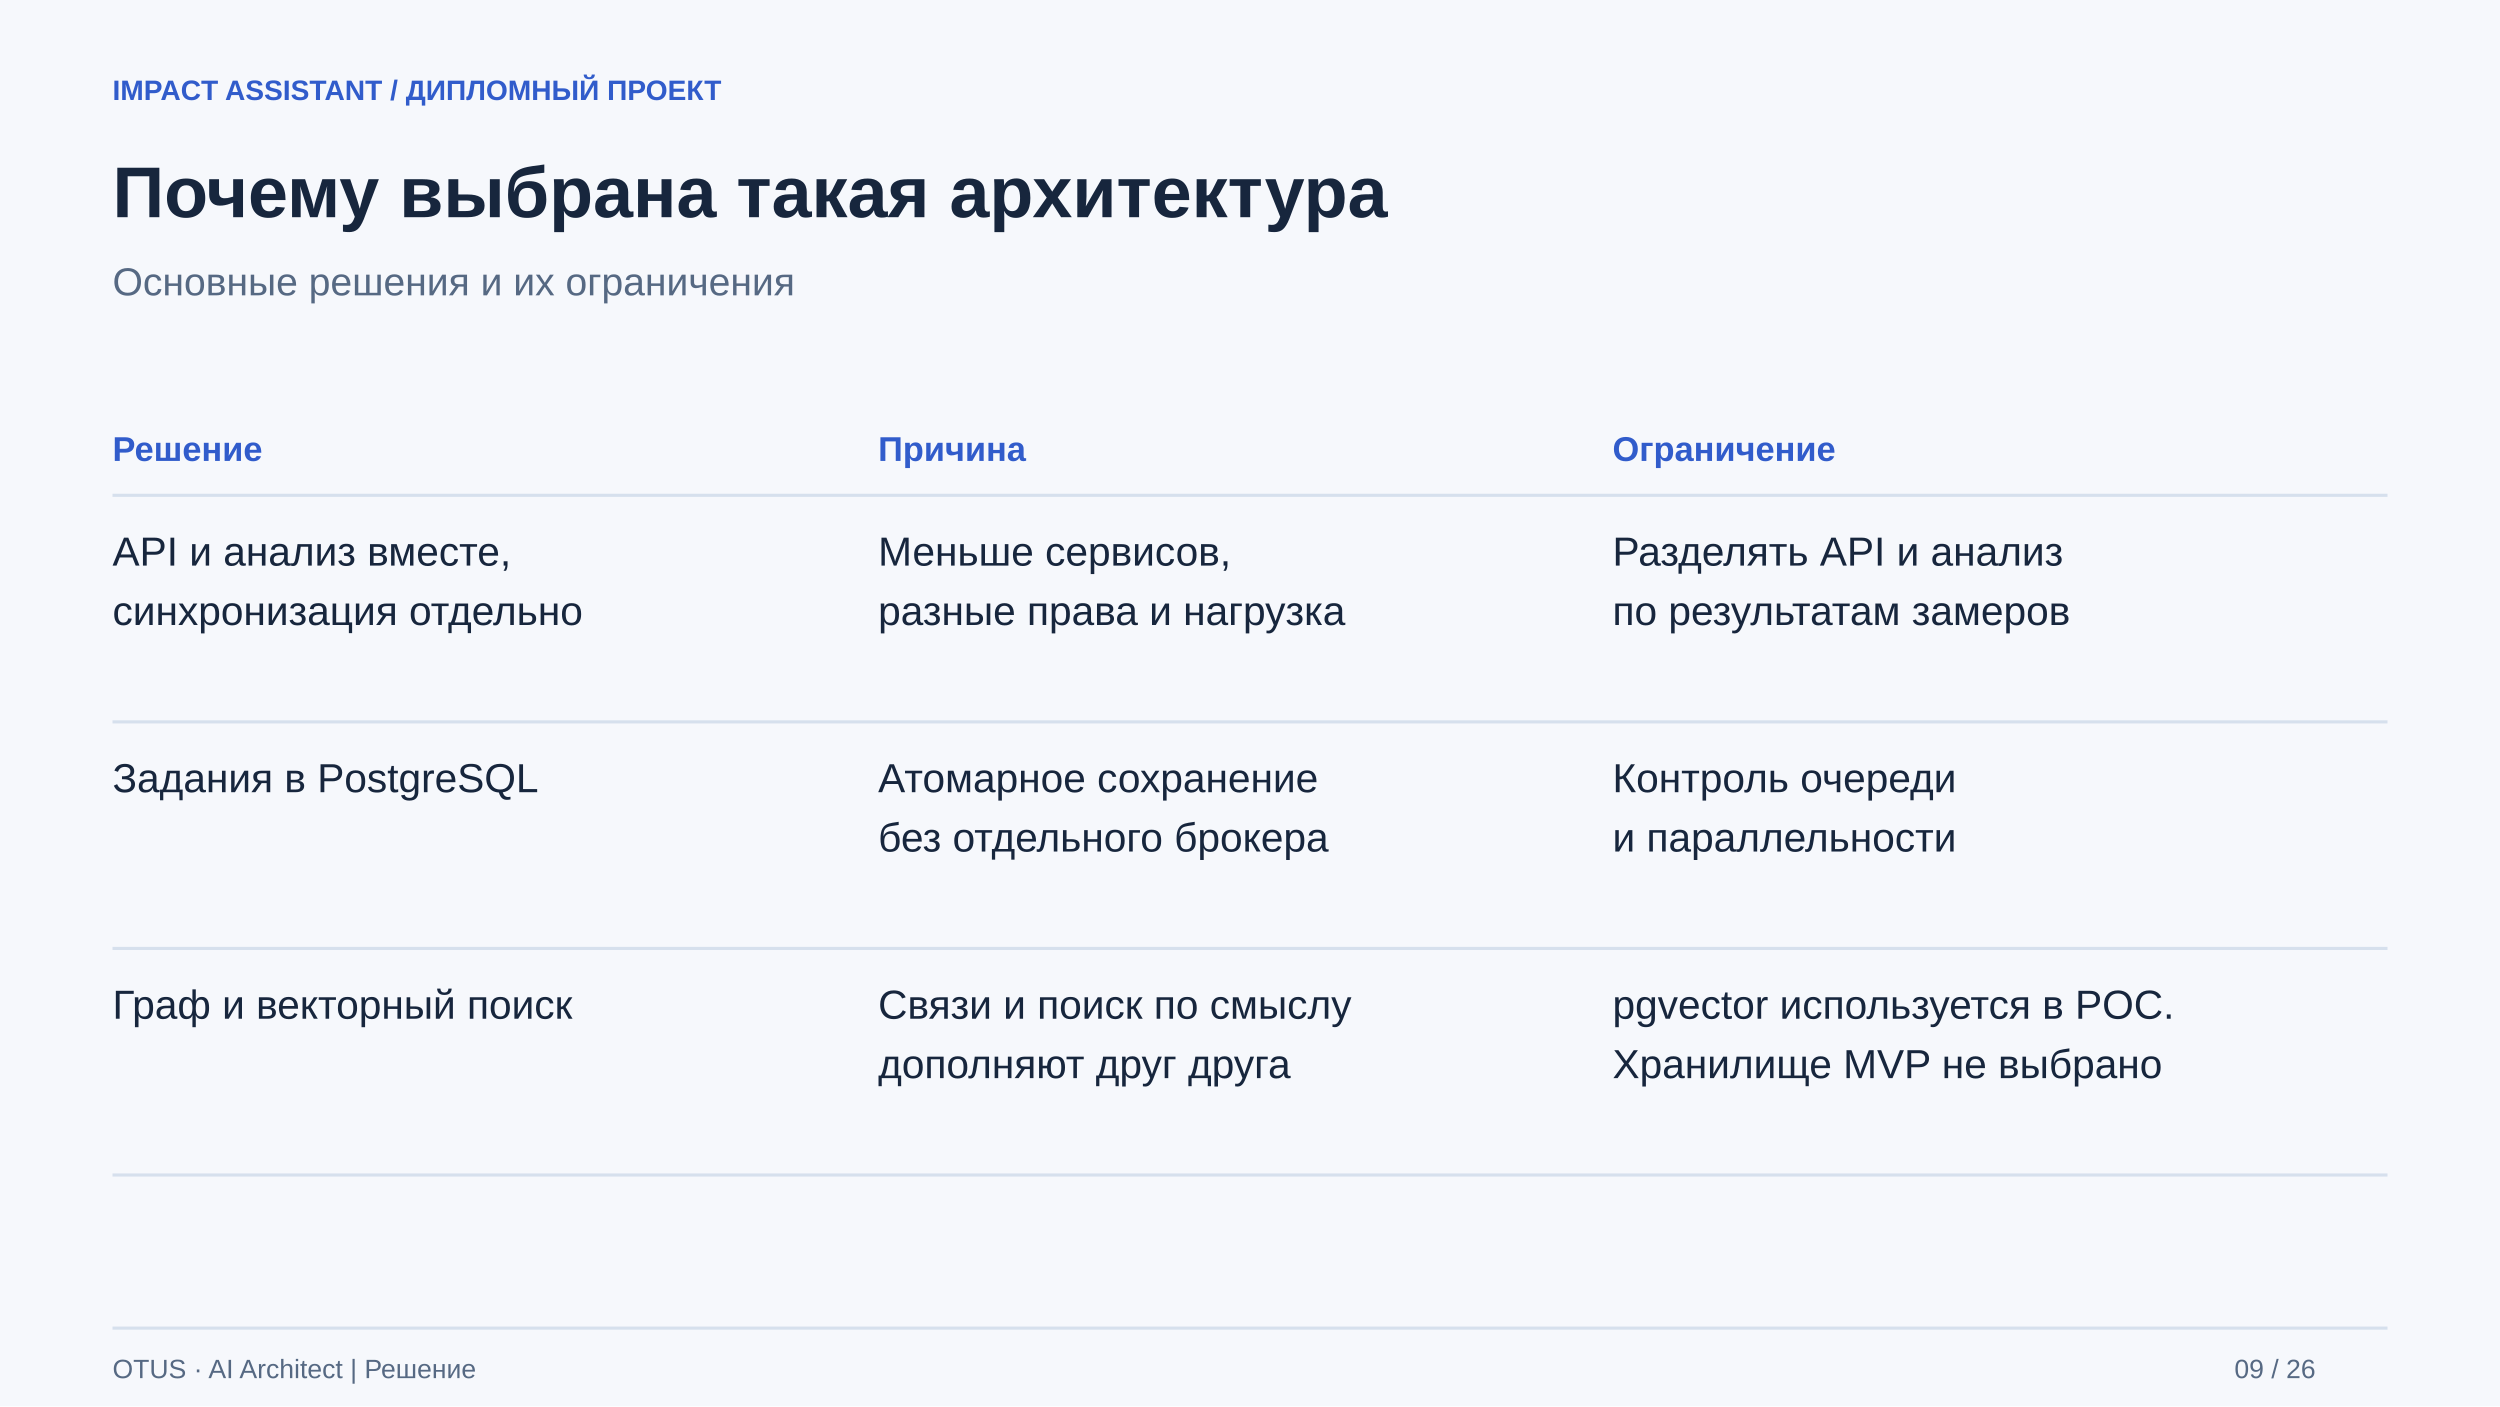
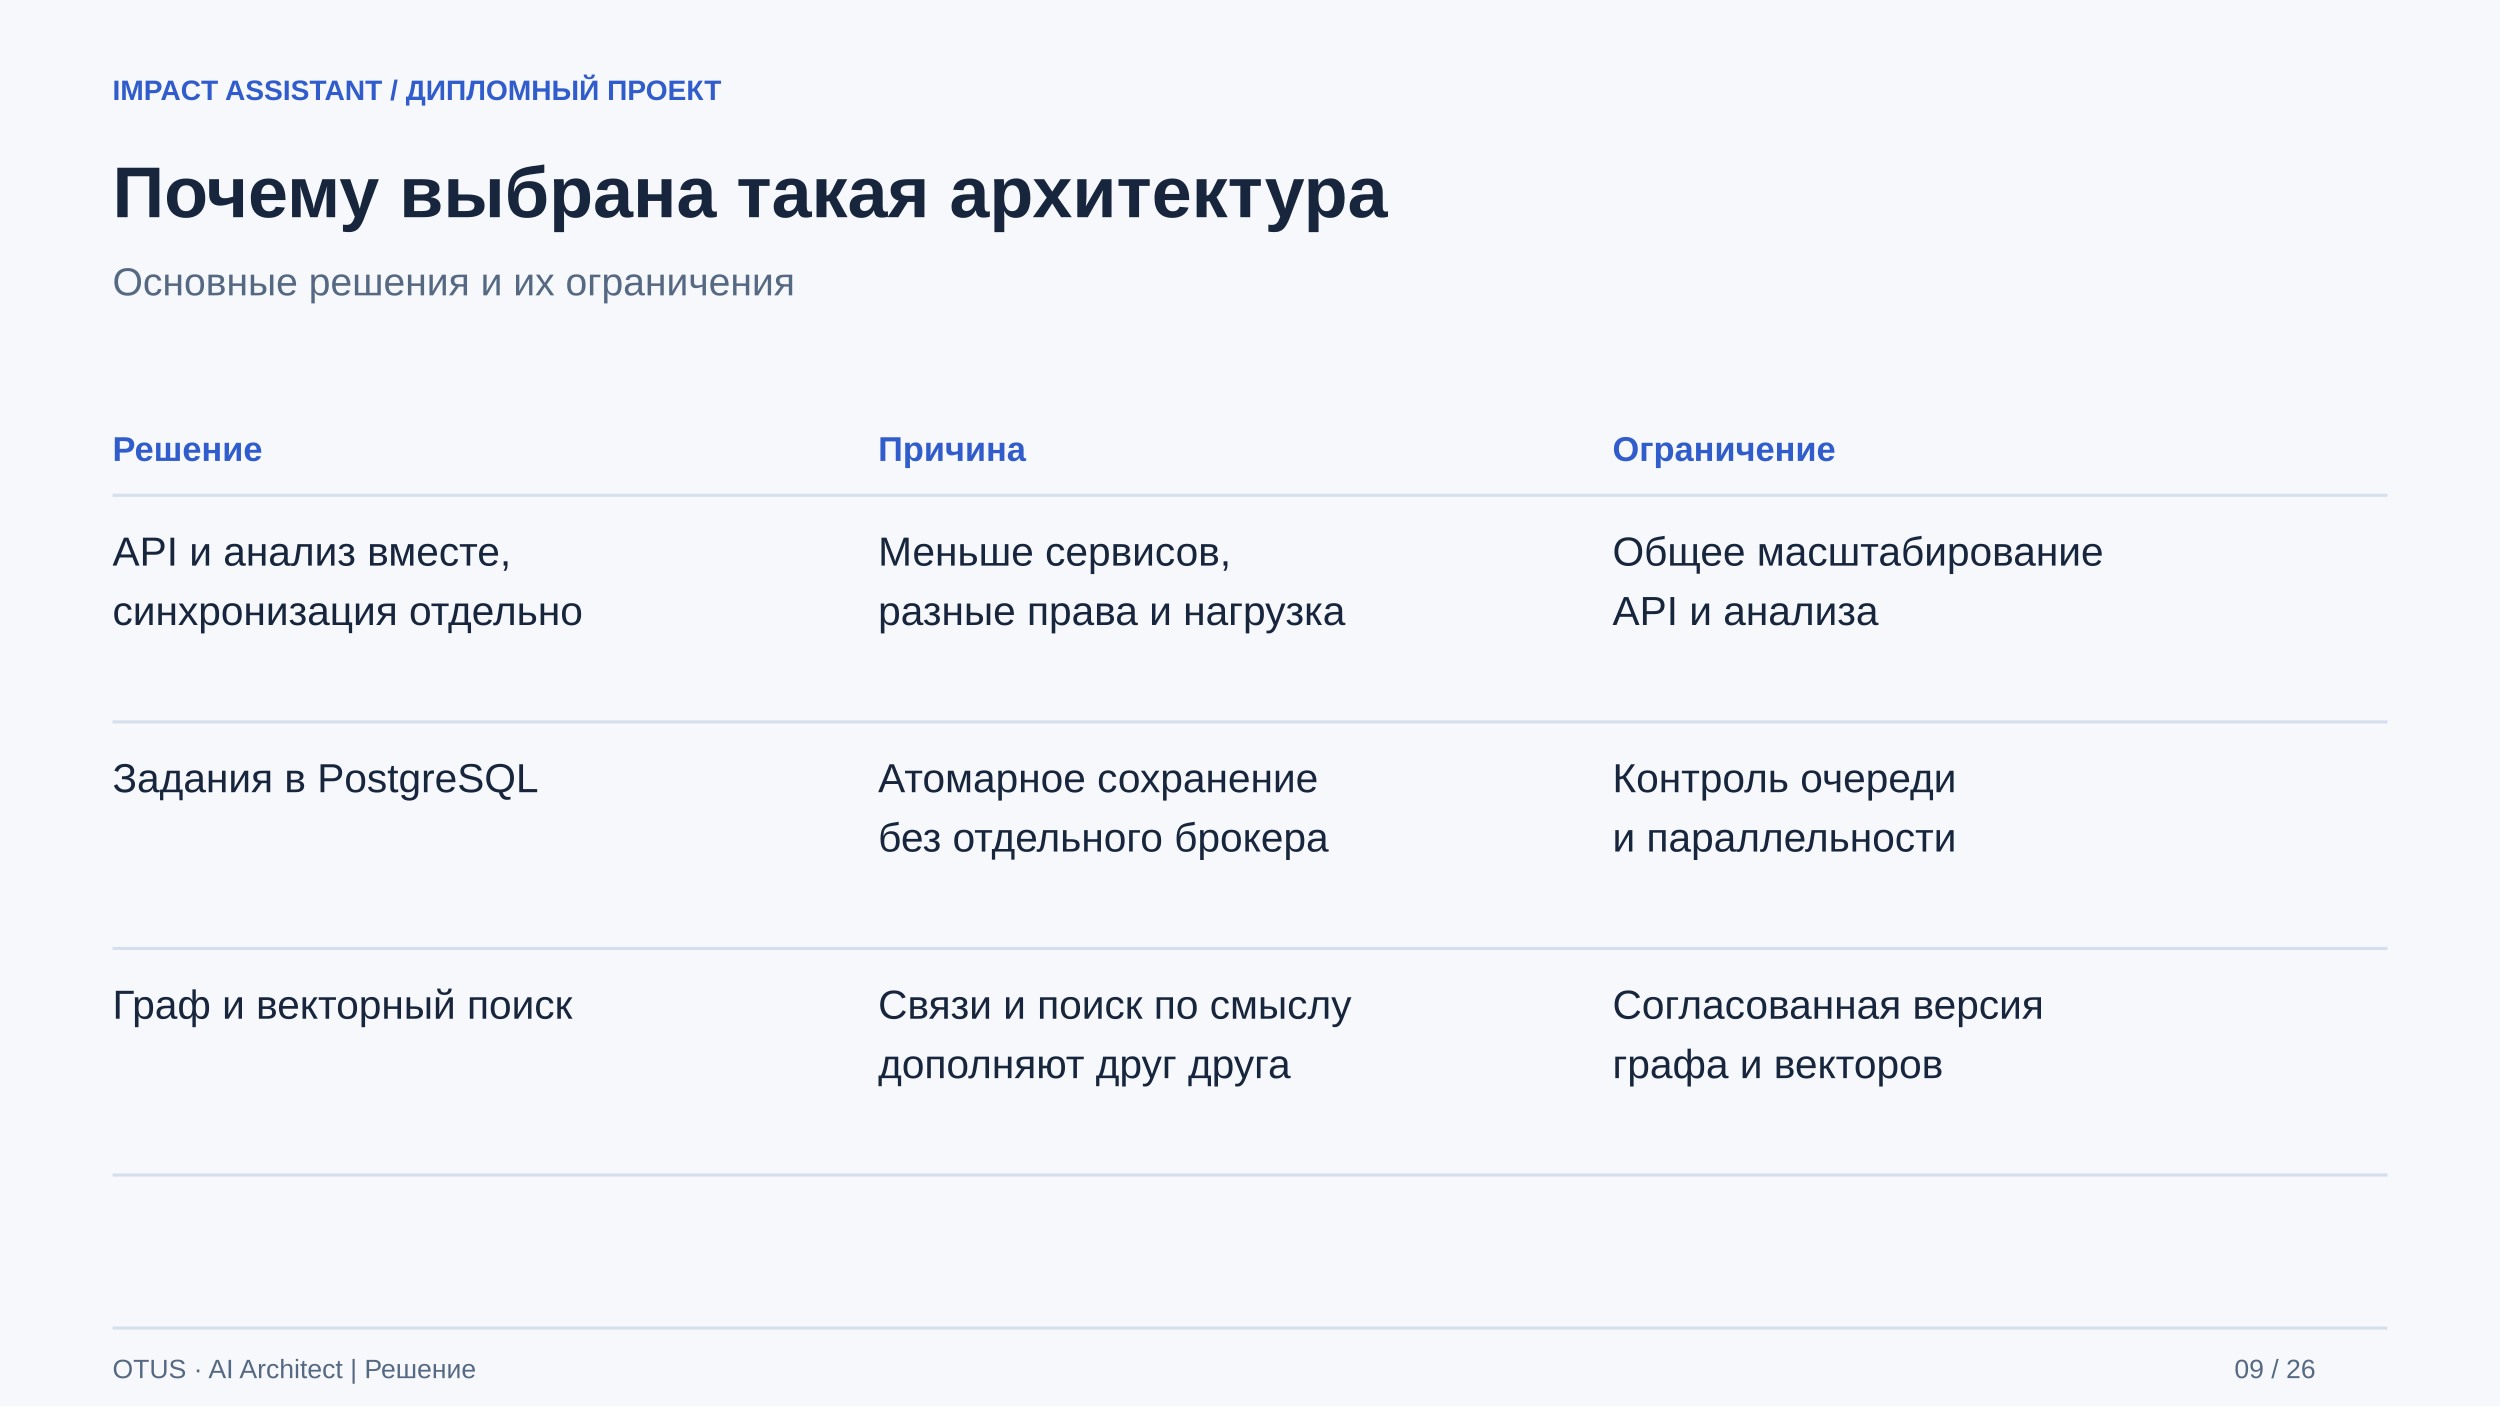
<svg xmlns="http://www.w3.org/2000/svg" width="1600" height="900" viewBox="0 0 1600 900" role="img" aria-labelledby="title desc">
  <defs>
    <marker id="arrow" markerWidth="10" markerHeight="10" refX="8" refY="5" orient="auto">
      <path d="M1 1L8 5L1 9Z" fill="#315CCB" />
    </marker>
  </defs>
  <g font-family="Arial, sans-serif">
    <rect width="1600" height="900" fill="#F6F8FC" />
    <text x="72" y="64" font-size="18" fill="#315CCB" font-weight="700">IMPACT ASSISTANT  /  ДИПЛОМНЫЙ ПРОЕКТ</text>
    <text x="72" y="139" font-size="46" fill="#17263D" font-weight="700">Почему выбрана такая архитектура</text>
    <text x="72" y="189" font-size="25" fill="#566983" font-weight="400">Основные решения и их ограничения</text>
    <text x="72" y="295" font-size="22" fill="#315CCB" font-weight="700">Решение</text>
    <text x="562" y="295" font-size="22" fill="#315CCB" font-weight="700">Причина</text>
    <text x="1032" y="295" font-size="22" fill="#315CCB" font-weight="700">Ограничение</text>
    <path d="M72 317h1456" stroke="#D6E0ED" stroke-width="2" />
    <text x="72" y="362" font-size="26" fill="#17263D" font-weight="400">API и анализ вместе,</text>
    <text x="72" y="400" font-size="26" fill="#17263D" font-weight="400">синхронизация отдельно</text>
    <text x="562" y="362" font-size="26" fill="#17263D" font-weight="400">Меньше сервисов,</text>
    <text x="562" y="400" font-size="26" fill="#17263D" font-weight="400">разные права и нагрузка</text>
-     <text x="1032" y="362" font-size="26" fill="#17263D" font-weight="400">Разделять API и анализ</text>
-     <text x="1032" y="400" font-size="26" fill="#17263D" font-weight="400">по результатам замеров</text>
+     <text x="1032" y="362" font-size="26" fill="#17263D" font-weight="400">Общее масштабирование</text>
+     <text x="1032" y="400" font-size="26" fill="#17263D" font-weight="400">API и анализа</text>
    <path d="M72 462h1456" stroke="#D6E0ED" stroke-width="2" />
    <text x="72" y="507" font-size="26" fill="#17263D" font-weight="400">Задания в PostgreSQL</text>
    <text x="562" y="507" font-size="26" fill="#17263D" font-weight="400">Атомарное сохранение</text>
    <text x="562" y="545" font-size="26" fill="#17263D" font-weight="400">без отдельного брокера</text>
    <text x="1032" y="507" font-size="26" fill="#17263D" font-weight="400">Контроль очереди</text>
    <text x="1032" y="545" font-size="26" fill="#17263D" font-weight="400">и параллельности</text>
    <path d="M72 607h1456" stroke="#D6E0ED" stroke-width="2" />
    <text x="72" y="652" font-size="26" fill="#17263D" font-weight="400">Граф и векторный поиск</text>
    <text x="562" y="652" font-size="26" fill="#17263D" font-weight="400">Связи и поиск по смыслу</text>
    <text x="562" y="690" font-size="26" fill="#17263D" font-weight="400">дополняют друг друга</text>
-     <text x="1032" y="652" font-size="26" fill="#17263D" font-weight="400">pgvector используется в POC.</text>
-     <text x="1032" y="690" font-size="26" fill="#17263D" font-weight="400">Хранилище MVP не выбрано</text>
+     <text x="1032" y="652" font-size="26" fill="#17263D" font-weight="400">Согласованная версия</text>
+     <text x="1032" y="690" font-size="26" fill="#17263D" font-weight="400">графа и векторов</text>
    <path d="M72 752h1456" stroke="#D6E0ED" stroke-width="2" />
    <path d="M72 850h1456" stroke="#D6E0ED" stroke-width="2" />
    <text x="72" y="882" font-size="17" fill="#566983" font-weight="400">OTUS · AI Architect   |   Решение</text>
    <text x="1430" y="882" font-size="17" fill="#566983" font-weight="400">09 / 26</text>
  </g>
</svg>
